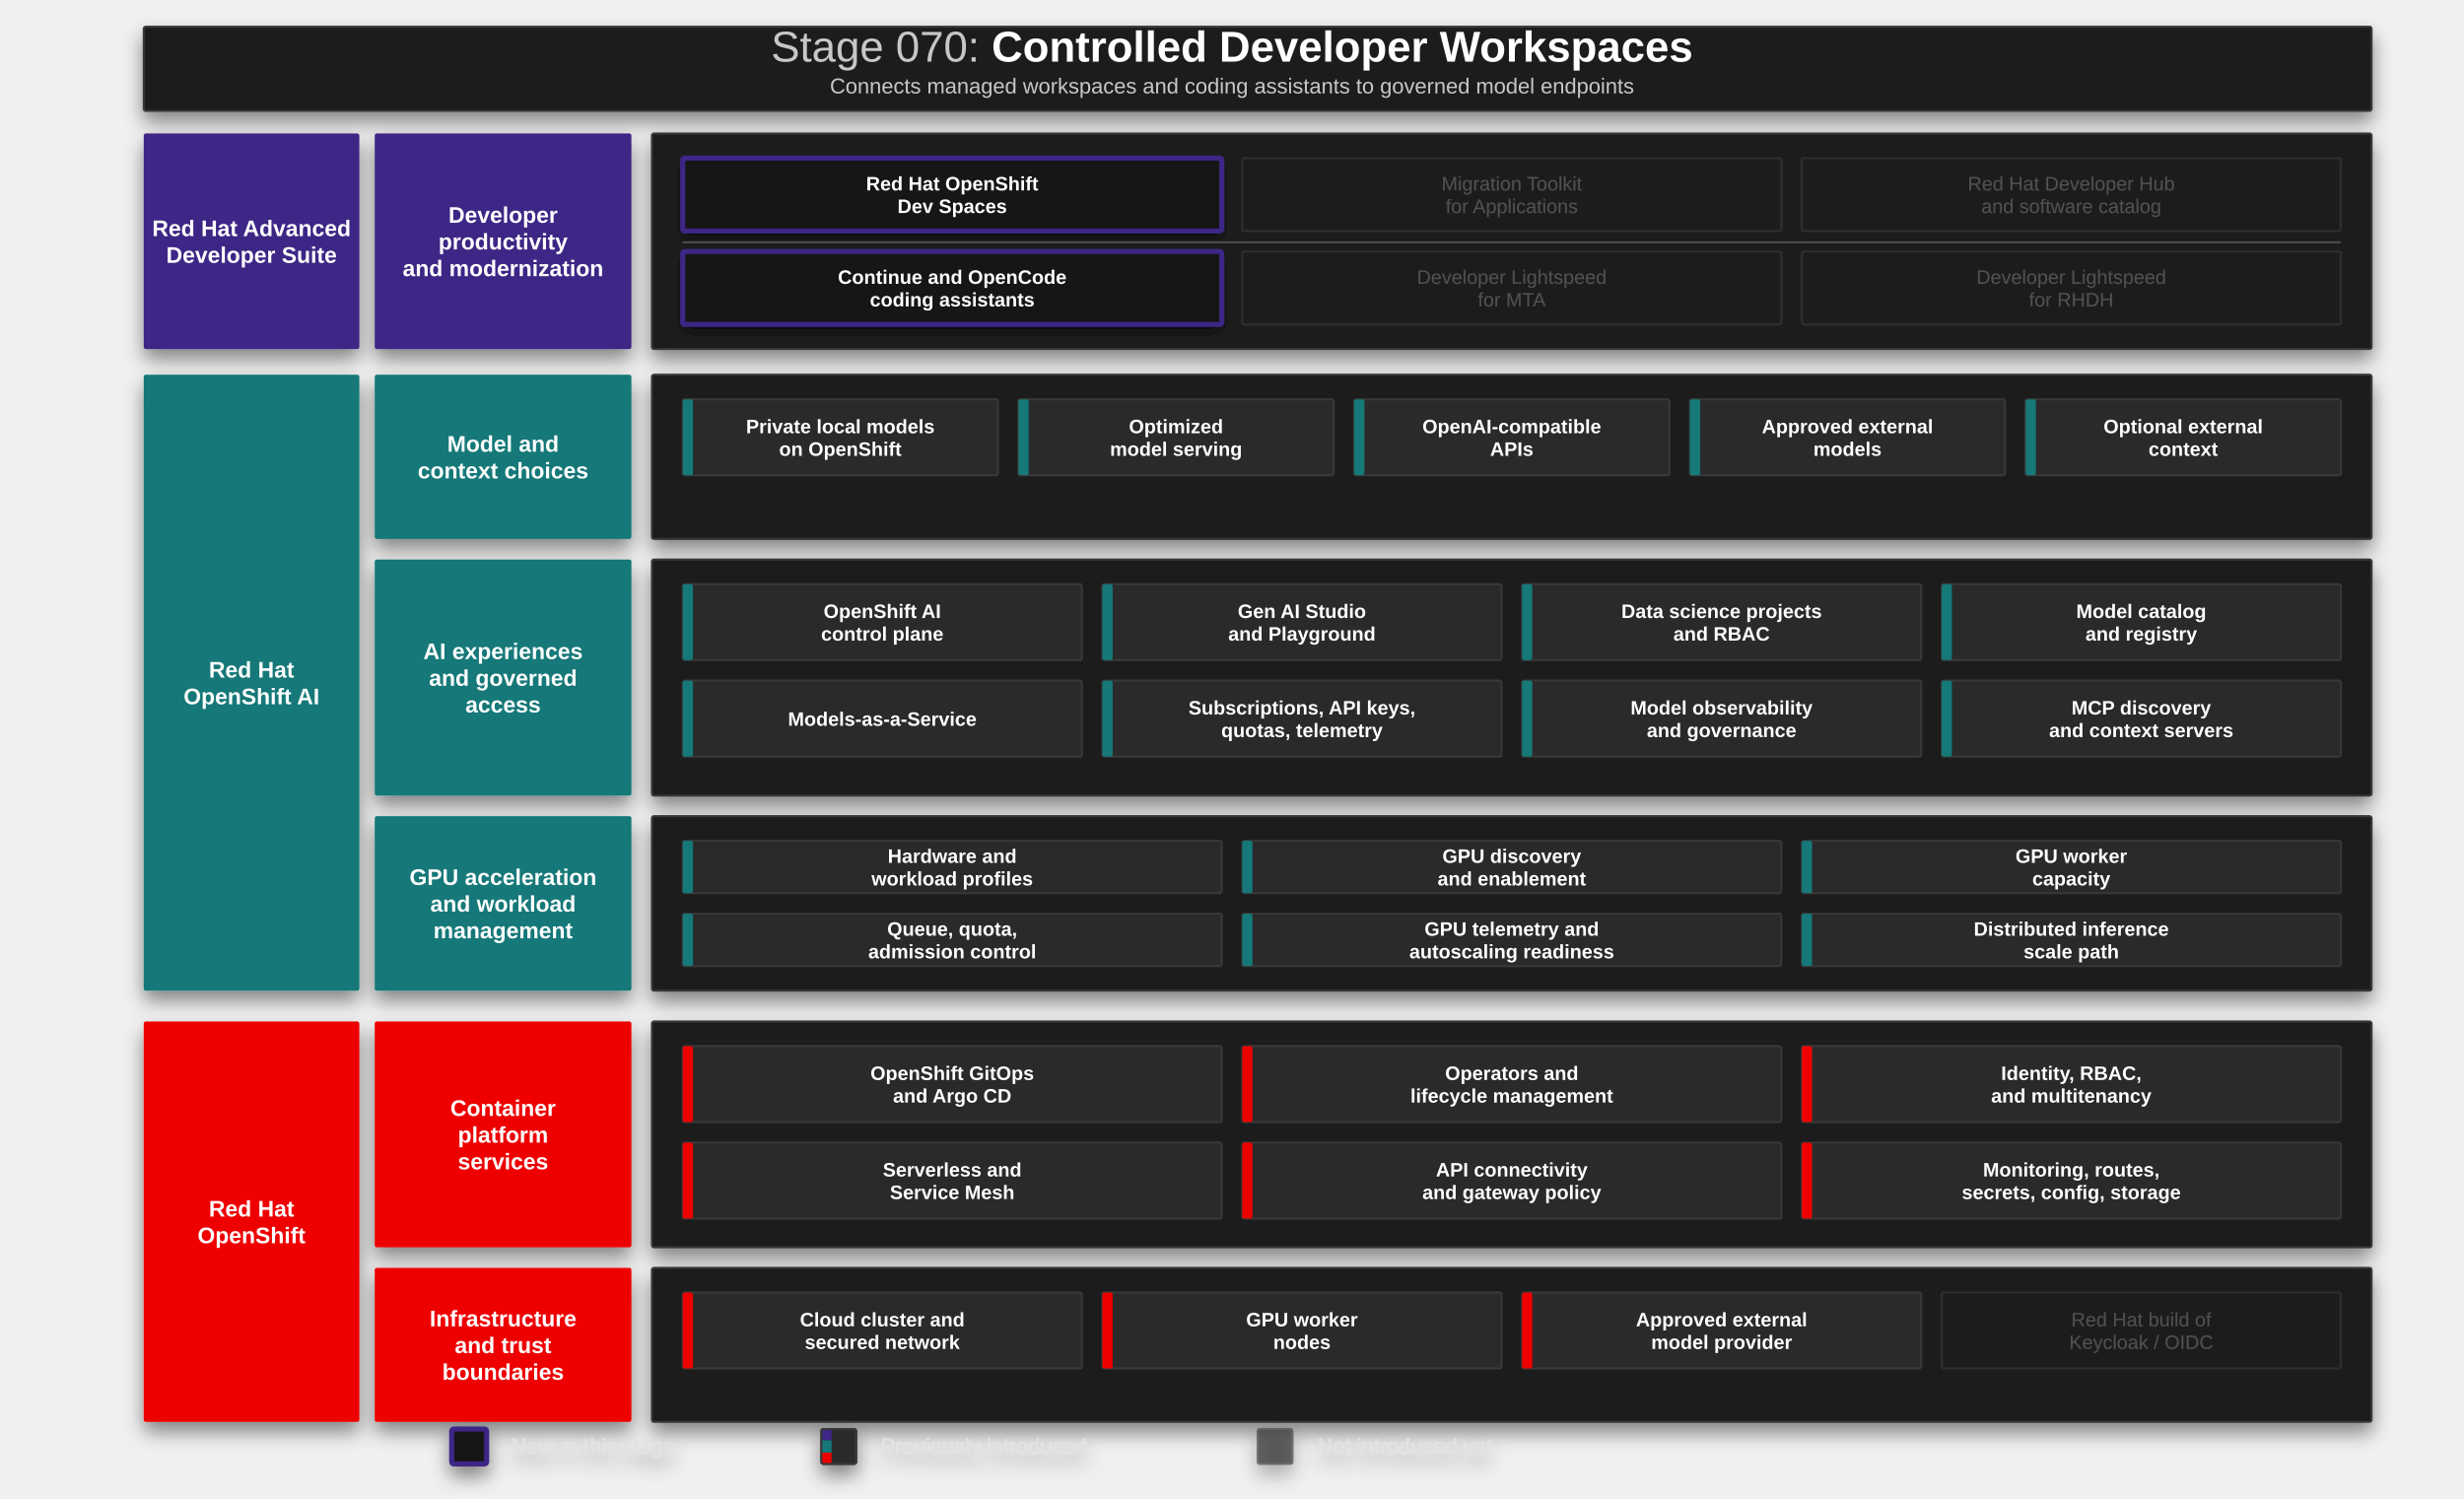
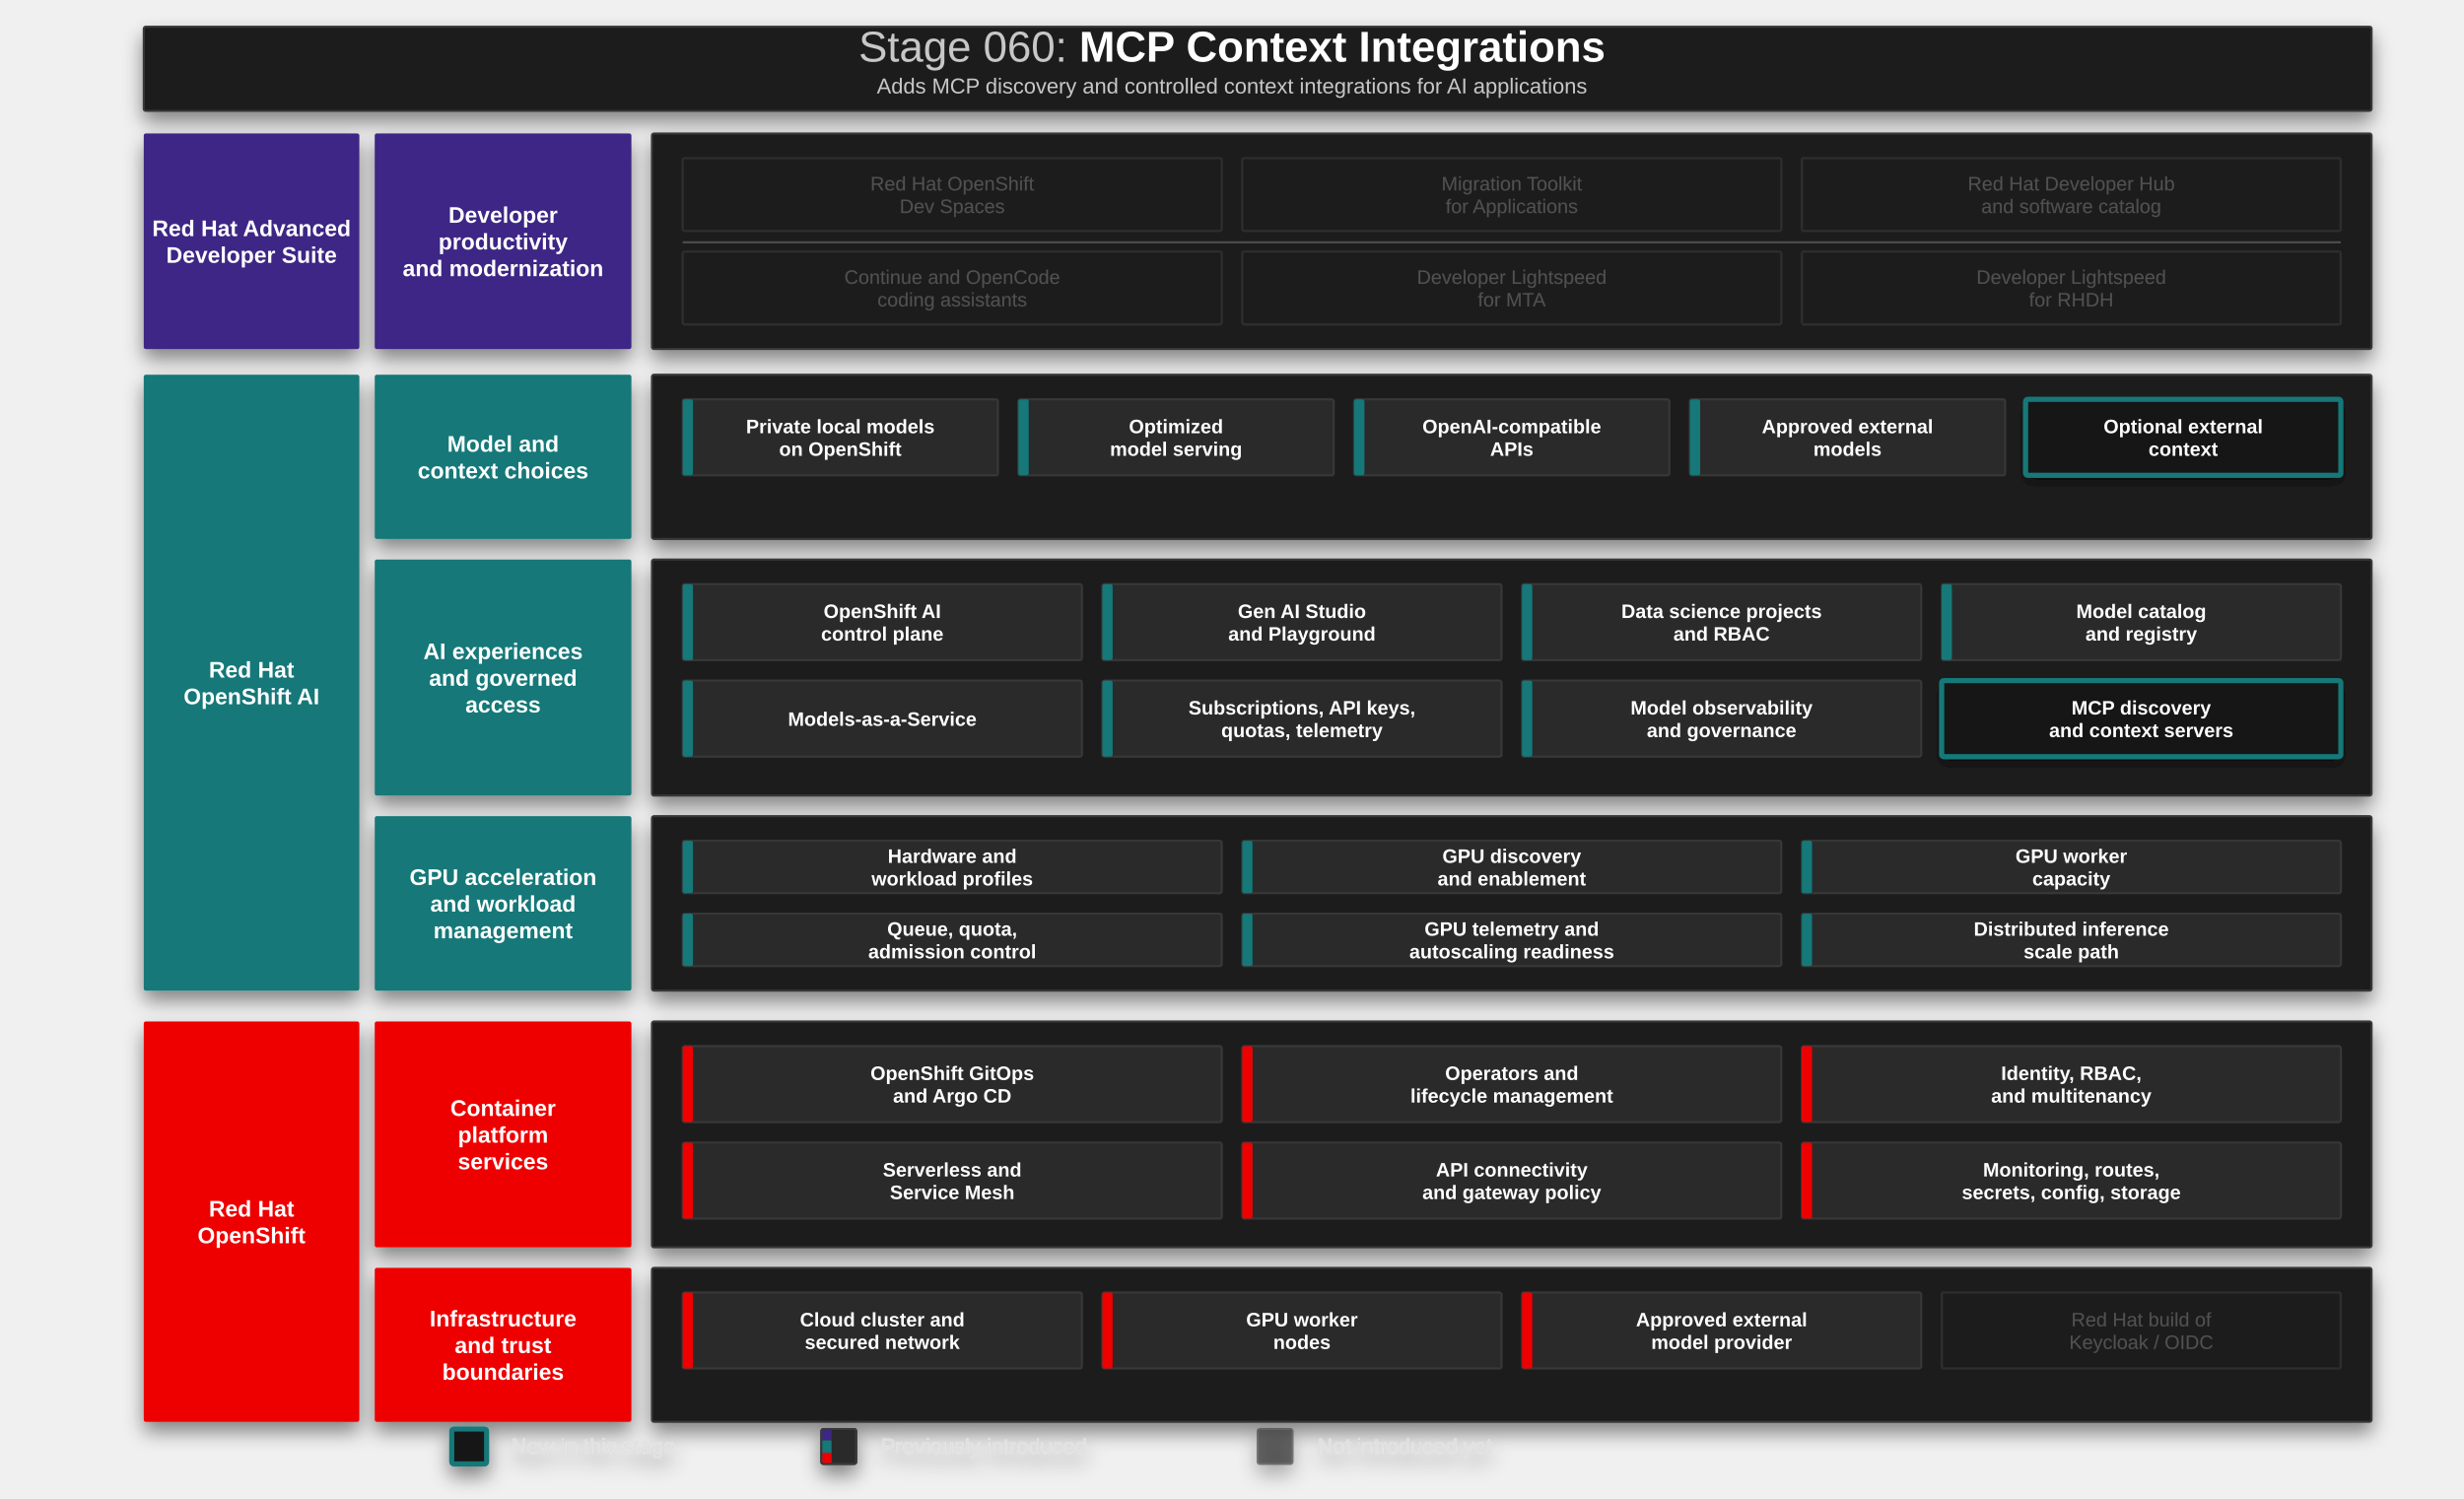
<svg xmlns="http://www.w3.org/2000/svg" width="2400" height="1460" viewBox="0 0 2400 1460" role="img" aria-labelledby="title desc">
  <style>.display{font-family:'Red Hat Display','Arial',sans-serif}.body{font-family:'Red Hat Text','Arial',sans-serif}</style>
  <defs>
    <filter id="lift" x="-20%" y="-20%" width="140%" height="140%">
      <feDropShadow dx="0" dy="6" stdDeviation="5" flood-color="#000" flood-opacity="0.55" />
    </filter>
    <filter id="panelShadow" x="-8%" y="-8%" width="116%" height="116%">
      <feDropShadow dx="0" dy="10" stdDeviation="9" flood-color="#000" flood-opacity="0.45" />
    </filter>
  </defs>
  <g filter="url(#panelShadow)">
    <rect x="140" y="26" width="2170" height="82" rx="2" fill="#1f1f1f" stroke="#383838" stroke-width="2" />
    <text x="1200" y="60" class="display" font-size="42" fill="#ffffff" font-weight="700" text-anchor="middle">
-       <tspan fill="#c7c7c7" font-weight="500">Stage 070:</tspan> Controlled Developer Workspaces</text>
-     <text x="1200" y="91" class="body" font-size="21" fill="#c7c7c7" text-anchor="middle">Connects managed workspaces and coding assistants to governed model endpoints</text>
+       <tspan fill="#c7c7c7" font-weight="500">Stage 060:</tspan> MCP Context Integrations</text>
+     <text x="1200" y="91" class="body" font-size="21" fill="#c7c7c7" text-anchor="middle">Adds MCP discovery and controlled context integrations for AI applications</text>
    <rect x="140" y="130" width="210" height="210" rx="2" fill="#3d2785" stroke="#3d2785" stroke-width="0" />
    <text x="245" y="230" class="body" font-size="22" fill="#ffffff" font-weight="700" text-anchor="middle">Red Hat Advanced</text>
    <text x="245" y="256" class="body" font-size="22" fill="#ffffff" font-weight="700" text-anchor="middle">Developer Suite</text>
    <rect x="140" y="365" width="210" height="600" rx="2" fill="#147878" stroke="#147878" stroke-width="0" />
    <text x="245" y="660" class="body" font-size="22" fill="#ffffff" font-weight="700" text-anchor="middle">Red Hat</text>
    <text x="245" y="686" class="body" font-size="22" fill="#ffffff" font-weight="700" text-anchor="middle">OpenShift AI</text>
    <rect x="140" y="995" width="210" height="390" rx="2" fill="#ee0000" stroke="#ee0000" stroke-width="0" />
    <text x="245" y="1185" class="body" font-size="22" fill="#ffffff" font-weight="700" text-anchor="middle">Red Hat</text>
    <text x="245" y="1211" class="body" font-size="22" fill="#ffffff" font-weight="700" text-anchor="middle">OpenShift</text>
    <rect x="365" y="130" width="250" height="210" rx="2" fill="#3d2785" stroke="#3d2785" stroke-width="0" />
    <text x="490" y="217" class="body" font-size="22" fill="#ffffff" font-weight="700" text-anchor="middle">Developer</text>
    <text x="490" y="243" class="body" font-size="22" fill="#ffffff" font-weight="700" text-anchor="middle">productivity</text>
    <text x="490" y="269" class="body" font-size="22" fill="#ffffff" font-weight="700" text-anchor="middle">and modernization</text>
    <rect x="635" y="130" width="1675" height="210" rx="2" fill="#1f1f1f" stroke="#383838" stroke-width="2" />
-     <g filter="url(#lift)">
-       <rect x="665" y="154" width="525" height="71" rx="2" fill="#151515" stroke="#3d2785" stroke-width="5" />
-       <text x="927.5" y="185.5" class="body" font-size="19" fill="#ffffff" font-weight="700" text-anchor="middle">Red Hat OpenShift</text>
-       <text x="927.5" y="207.5" class="body" font-size="19" fill="#ffffff" font-weight="700" text-anchor="middle">Dev Spaces</text>
+     <g opacity="0.62">
+       <rect x="665" y="154" width="525" height="71" rx="2" fill="#1f1f1f" stroke="#383838" stroke-width="2" />
+       <text x="927.5" y="185.5" class="body" font-size="19" fill="#707070" font-weight="450" text-anchor="middle">Red Hat OpenShift</text>
+       <text x="927.5" y="207.5" class="body" font-size="19" fill="#707070" font-weight="450" text-anchor="middle">Dev Spaces</text>
    </g>
    <g opacity="0.62">
      <rect x="1210" y="154" width="525" height="71" rx="2" fill="#1f1f1f" stroke="#383838" stroke-width="2" />
      <text x="1472.5" y="185.5" class="body" font-size="19" fill="#707070" font-weight="450" text-anchor="middle">Migration Toolkit</text>
      <text x="1472.5" y="207.5" class="body" font-size="19" fill="#707070" font-weight="450" text-anchor="middle">for Applications</text>
    </g>
    <g opacity="0.62">
      <rect x="1755" y="154" width="525" height="71" rx="2" fill="#1f1f1f" stroke="#383838" stroke-width="2" />
      <text x="2017.5" y="185.5" class="body" font-size="19" fill="#707070" font-weight="450" text-anchor="middle">Red Hat Developer Hub</text>
      <text x="2017.5" y="207.5" class="body" font-size="19" fill="#707070" font-weight="450" text-anchor="middle">and software catalog</text>
    </g>
-     <g filter="url(#lift)">
-       <rect x="665" y="245" width="525" height="71" rx="2" fill="#151515" stroke="#3d2785" stroke-width="5" />
-       <text x="927.5" y="276.5" class="body" font-size="19" fill="#ffffff" font-weight="700" text-anchor="middle">Continue and OpenCode</text>
-       <text x="927.5" y="298.5" class="body" font-size="19" fill="#ffffff" font-weight="700" text-anchor="middle">coding assistants</text>
+     <g opacity="0.62">
+       <rect x="665" y="245" width="525" height="71" rx="2" fill="#1f1f1f" stroke="#383838" stroke-width="2" />
+       <text x="927.5" y="276.5" class="body" font-size="19" fill="#707070" font-weight="450" text-anchor="middle">Continue and OpenCode</text>
+       <text x="927.5" y="298.5" class="body" font-size="19" fill="#707070" font-weight="450" text-anchor="middle">coding assistants</text>
    </g>
    <g opacity="0.62">
      <rect x="1210" y="245" width="525" height="71" rx="2" fill="#1f1f1f" stroke="#383838" stroke-width="2" />
      <text x="1472.5" y="276.5" class="body" font-size="19" fill="#707070" font-weight="450" text-anchor="middle">Developer Lightspeed</text>
      <text x="1472.5" y="298.5" class="body" font-size="19" fill="#707070" font-weight="450" text-anchor="middle">for MTA</text>
    </g>
    <g opacity="0.62">
      <rect x="1755" y="245" width="525" height="71" rx="2" fill="#1f1f1f" stroke="#383838" stroke-width="2" />
      <text x="2017.5" y="276.5" class="body" font-size="19" fill="#707070" font-weight="450" text-anchor="middle">Developer Lightspeed</text>
      <text x="2017.5" y="298.5" class="body" font-size="19" fill="#707070" font-weight="450" text-anchor="middle">for RHDH</text>
    </g>
    <line x1="665" y1="236" x2="2280" y2="236" stroke="#4d4d4d" stroke-width="2" />
    <rect x="365" y="365" width="250" height="160" rx="2" fill="#147878" stroke="#147878" stroke-width="0" />
    <text x="490" y="440" class="body" font-size="22" fill="#ffffff" font-weight="700" text-anchor="middle">Model and</text>
    <text x="490" y="466" class="body" font-size="22" fill="#ffffff" font-weight="700" text-anchor="middle">context choices</text>
    <rect x="635" y="365" width="1675" height="160" rx="2" fill="#1f1f1f" stroke="#383838" stroke-width="2" />
    <g>
      <rect x="665" y="389" width="307" height="74" rx="2" fill="#292929" stroke="#383838" stroke-width="2" />
      <rect x="665" y="389" width="10" height="74" rx="2" fill="#147878" stroke="#147878" stroke-width="0" />
      <text x="818.5" y="422" class="body" font-size="19" fill="#ffffff" font-weight="550" text-anchor="middle">Private local models</text>
      <text x="818.5" y="444" class="body" font-size="19" fill="#ffffff" font-weight="550" text-anchor="middle">on OpenShift</text>
    </g>
    <g>
      <rect x="992" y="389" width="307" height="74" rx="2" fill="#292929" stroke="#383838" stroke-width="2" />
      <rect x="992" y="389" width="10" height="74" rx="2" fill="#147878" stroke="#147878" stroke-width="0" />
      <text x="1145.5" y="422" class="body" font-size="19" fill="#ffffff" font-weight="550" text-anchor="middle">Optimized</text>
      <text x="1145.5" y="444" class="body" font-size="19" fill="#ffffff" font-weight="550" text-anchor="middle">model serving</text>
    </g>
    <g>
      <rect x="1319" y="389" width="307" height="74" rx="2" fill="#292929" stroke="#383838" stroke-width="2" />
      <rect x="1319" y="389" width="10" height="74" rx="2" fill="#147878" stroke="#147878" stroke-width="0" />
      <text x="1472.5" y="422" class="body" font-size="19" fill="#ffffff" font-weight="550" text-anchor="middle">OpenAI-compatible</text>
      <text x="1472.5" y="444" class="body" font-size="19" fill="#ffffff" font-weight="550" text-anchor="middle">APIs</text>
    </g>
    <g>
      <rect x="1646" y="389" width="307" height="74" rx="2" fill="#292929" stroke="#383838" stroke-width="2" />
      <rect x="1646" y="389" width="10" height="74" rx="2" fill="#147878" stroke="#147878" stroke-width="0" />
      <text x="1799.5" y="422" class="body" font-size="19" fill="#ffffff" font-weight="550" text-anchor="middle">Approved external</text>
      <text x="1799.5" y="444" class="body" font-size="19" fill="#ffffff" font-weight="550" text-anchor="middle">models</text>
    </g>
-     <g>
-       <rect x="1973" y="389" width="307" height="74" rx="2" fill="#292929" stroke="#383838" stroke-width="2" />
-       <rect x="1973" y="389" width="10" height="74" rx="2" fill="#147878" stroke="#147878" stroke-width="0" />
-       <text x="2126.5" y="422" class="body" font-size="19" fill="#ffffff" font-weight="550" text-anchor="middle">Optional external</text>
-       <text x="2126.5" y="444" class="body" font-size="19" fill="#ffffff" font-weight="550" text-anchor="middle">context</text>
+     <g filter="url(#lift)">
+       <rect x="1973" y="389" width="307" height="74" rx="2" fill="#151515" stroke="#147878" stroke-width="5" />
+       <text x="2126.5" y="422" class="body" font-size="19" fill="#ffffff" font-weight="700" text-anchor="middle">Optional external</text>
+       <text x="2126.5" y="444" class="body" font-size="19" fill="#ffffff" font-weight="700" text-anchor="middle">context</text>
    </g>
    <rect x="365" y="545" width="250" height="230" rx="2" fill="#147878" stroke="#147878" stroke-width="0" />
    <text x="490" y="642" class="body" font-size="22" fill="#ffffff" font-weight="700" text-anchor="middle">AI experiences</text>
    <text x="490" y="668" class="body" font-size="22" fill="#ffffff" font-weight="700" text-anchor="middle">and governed</text>
    <text x="490" y="694" class="body" font-size="22" fill="#ffffff" font-weight="700" text-anchor="middle">access</text>
    <rect x="635" y="545" width="1675" height="230" rx="2" fill="#1f1f1f" stroke="#383838" stroke-width="2" />
    <g>
      <rect x="665" y="569" width="388.75" height="74" rx="2" fill="#292929" stroke="#383838" stroke-width="2" />
      <rect x="665" y="569" width="10" height="74" rx="2" fill="#147878" stroke="#147878" stroke-width="0" />
      <text x="859.375" y="602" class="body" font-size="19" fill="#ffffff" font-weight="550" text-anchor="middle">OpenShift AI</text>
      <text x="859.375" y="624" class="body" font-size="19" fill="#ffffff" font-weight="550" text-anchor="middle">control plane</text>
    </g>
    <g>
      <rect x="1073.75" y="569" width="388.75" height="74" rx="2" fill="#292929" stroke="#383838" stroke-width="2" />
      <rect x="1073.75" y="569" width="10" height="74" rx="2" fill="#147878" stroke="#147878" stroke-width="0" />
      <text x="1268.125" y="602" class="body" font-size="19" fill="#ffffff" font-weight="550" text-anchor="middle">Gen AI Studio</text>
      <text x="1268.125" y="624" class="body" font-size="19" fill="#ffffff" font-weight="550" text-anchor="middle">and Playground</text>
    </g>
    <g>
      <rect x="1482.5" y="569" width="388.75" height="74" rx="2" fill="#292929" stroke="#383838" stroke-width="2" />
      <rect x="1482.5" y="569" width="10" height="74" rx="2" fill="#147878" stroke="#147878" stroke-width="0" />
      <text x="1676.875" y="602" class="body" font-size="19" fill="#ffffff" font-weight="550" text-anchor="middle">Data science projects</text>
      <text x="1676.875" y="624" class="body" font-size="19" fill="#ffffff" font-weight="550" text-anchor="middle">and RBAC</text>
    </g>
    <g>
      <rect x="1891.25" y="569" width="388.75" height="74" rx="2" fill="#292929" stroke="#383838" stroke-width="2" />
      <rect x="1891.25" y="569" width="10" height="74" rx="2" fill="#147878" stroke="#147878" stroke-width="0" />
      <text x="2085.625" y="602" class="body" font-size="19" fill="#ffffff" font-weight="550" text-anchor="middle">Model catalog</text>
      <text x="2085.625" y="624" class="body" font-size="19" fill="#ffffff" font-weight="550" text-anchor="middle">and registry</text>
    </g>
    <g>
      <rect x="665" y="663" width="388.75" height="74" rx="2" fill="#292929" stroke="#383838" stroke-width="2" />
      <rect x="665" y="663" width="10" height="74" rx="2" fill="#147878" stroke="#147878" stroke-width="0" />
      <text x="859.375" y="707" class="body" font-size="19" fill="#ffffff" font-weight="550" text-anchor="middle">Models-as-a-Service</text>
    </g>
    <g>
      <rect x="1073.75" y="663" width="388.75" height="74" rx="2" fill="#292929" stroke="#383838" stroke-width="2" />
      <rect x="1073.75" y="663" width="10" height="74" rx="2" fill="#147878" stroke="#147878" stroke-width="0" />
      <text x="1268.125" y="696" class="body" font-size="19" fill="#ffffff" font-weight="550" text-anchor="middle">Subscriptions, API keys,</text>
      <text x="1268.125" y="718" class="body" font-size="19" fill="#ffffff" font-weight="550" text-anchor="middle">quotas, telemetry</text>
    </g>
    <g>
      <rect x="1482.5" y="663" width="388.75" height="74" rx="2" fill="#292929" stroke="#383838" stroke-width="2" />
      <rect x="1482.5" y="663" width="10" height="74" rx="2" fill="#147878" stroke="#147878" stroke-width="0" />
      <text x="1676.875" y="696" class="body" font-size="19" fill="#ffffff" font-weight="550" text-anchor="middle">Model observability</text>
      <text x="1676.875" y="718" class="body" font-size="19" fill="#ffffff" font-weight="550" text-anchor="middle">and governance</text>
    </g>
-     <g>
-       <rect x="1891.25" y="663" width="388.75" height="74" rx="2" fill="#292929" stroke="#383838" stroke-width="2" />
-       <rect x="1891.25" y="663" width="10" height="74" rx="2" fill="#147878" stroke="#147878" stroke-width="0" />
-       <text x="2085.625" y="696" class="body" font-size="19" fill="#ffffff" font-weight="550" text-anchor="middle">MCP discovery</text>
-       <text x="2085.625" y="718" class="body" font-size="19" fill="#ffffff" font-weight="550" text-anchor="middle">and context servers</text>
+     <g filter="url(#lift)">
+       <rect x="1891.25" y="663" width="388.75" height="74" rx="2" fill="#151515" stroke="#147878" stroke-width="5" />
+       <text x="2085.625" y="696" class="body" font-size="19" fill="#ffffff" font-weight="700" text-anchor="middle">MCP discovery</text>
+       <text x="2085.625" y="718" class="body" font-size="19" fill="#ffffff" font-weight="700" text-anchor="middle">and context servers</text>
    </g>
    <rect x="365" y="795" width="250" height="170" rx="2" fill="#147878" stroke="#147878" stroke-width="0" />
    <text x="490" y="862" class="body" font-size="22" fill="#ffffff" font-weight="700" text-anchor="middle">GPU acceleration</text>
    <text x="490" y="888" class="body" font-size="22" fill="#ffffff" font-weight="700" text-anchor="middle">and workload</text>
    <text x="490" y="914" class="body" font-size="22" fill="#ffffff" font-weight="700" text-anchor="middle">management</text>
    <rect x="635" y="795" width="1675" height="170" rx="2" fill="#1f1f1f" stroke="#383838" stroke-width="2" />
    <g>
      <rect x="665" y="819" width="525" height="51" rx="2" fill="#292929" stroke="#383838" stroke-width="2" />
      <rect x="665" y="819" width="10" height="51" rx="2" fill="#147878" stroke="#147878" stroke-width="0" />
      <text x="927.5" y="840.5" class="body" font-size="19" fill="#ffffff" font-weight="550" text-anchor="middle">Hardware and</text>
      <text x="927.5" y="862.5" class="body" font-size="19" fill="#ffffff" font-weight="550" text-anchor="middle">workload profiles</text>
    </g>
    <g>
      <rect x="1210" y="819" width="525" height="51" rx="2" fill="#292929" stroke="#383838" stroke-width="2" />
      <rect x="1210" y="819" width="10" height="51" rx="2" fill="#147878" stroke="#147878" stroke-width="0" />
      <text x="1472.5" y="840.5" class="body" font-size="19" fill="#ffffff" font-weight="550" text-anchor="middle">GPU discovery</text>
      <text x="1472.5" y="862.5" class="body" font-size="19" fill="#ffffff" font-weight="550" text-anchor="middle">and enablement</text>
    </g>
    <g>
      <rect x="1755" y="819" width="525" height="51" rx="2" fill="#292929" stroke="#383838" stroke-width="2" />
      <rect x="1755" y="819" width="10" height="51" rx="2" fill="#147878" stroke="#147878" stroke-width="0" />
      <text x="2017.5" y="840.5" class="body" font-size="19" fill="#ffffff" font-weight="550" text-anchor="middle">GPU worker</text>
      <text x="2017.5" y="862.5" class="body" font-size="19" fill="#ffffff" font-weight="550" text-anchor="middle">capacity</text>
    </g>
    <g>
      <rect x="665" y="890" width="525" height="51" rx="2" fill="#292929" stroke="#383838" stroke-width="2" />
      <rect x="665" y="890" width="10" height="51" rx="2" fill="#147878" stroke="#147878" stroke-width="0" />
      <text x="927.5" y="911.5" class="body" font-size="19" fill="#ffffff" font-weight="550" text-anchor="middle">Queue, quota,</text>
      <text x="927.5" y="933.5" class="body" font-size="19" fill="#ffffff" font-weight="550" text-anchor="middle">admission control</text>
    </g>
    <g>
      <rect x="1210" y="890" width="525" height="51" rx="2" fill="#292929" stroke="#383838" stroke-width="2" />
      <rect x="1210" y="890" width="10" height="51" rx="2" fill="#147878" stroke="#147878" stroke-width="0" />
      <text x="1472.5" y="911.5" class="body" font-size="19" fill="#ffffff" font-weight="550" text-anchor="middle">GPU telemetry and</text>
      <text x="1472.5" y="933.5" class="body" font-size="19" fill="#ffffff" font-weight="550" text-anchor="middle">autoscaling readiness</text>
    </g>
    <g>
      <rect x="1755" y="890" width="525" height="51" rx="2" fill="#292929" stroke="#383838" stroke-width="2" />
      <rect x="1755" y="890" width="10" height="51" rx="2" fill="#147878" stroke="#147878" stroke-width="0" />
      <text x="2017.5" y="911.5" class="body" font-size="19" fill="#ffffff" font-weight="550" text-anchor="middle">Distributed inference</text>
      <text x="2017.5" y="933.5" class="body" font-size="19" fill="#ffffff" font-weight="550" text-anchor="middle">scale path</text>
    </g>
    <rect x="365" y="995" width="250" height="220" rx="2" fill="#ee0000" stroke="#ee0000" stroke-width="0" />
    <text x="490" y="1087" class="body" font-size="22" fill="#ffffff" font-weight="700" text-anchor="middle">Container</text>
    <text x="490" y="1113" class="body" font-size="22" fill="#ffffff" font-weight="700" text-anchor="middle">platform</text>
    <text x="490" y="1139" class="body" font-size="22" fill="#ffffff" font-weight="700" text-anchor="middle">services</text>
    <rect x="635" y="995" width="1675" height="220" rx="2" fill="#1f1f1f" stroke="#383838" stroke-width="2" />
    <g>
      <rect x="665" y="1019" width="525" height="74" rx="2" fill="#292929" stroke="#383838" stroke-width="2" />
      <rect x="665" y="1019" width="10" height="74" rx="2" fill="#ee0000" stroke="#ee0000" stroke-width="0" />
      <text x="927.5" y="1052" class="body" font-size="19" fill="#ffffff" font-weight="550" text-anchor="middle">OpenShift GitOps</text>
      <text x="927.5" y="1074" class="body" font-size="19" fill="#ffffff" font-weight="550" text-anchor="middle">and Argo CD</text>
    </g>
    <g>
      <rect x="1210" y="1019" width="525" height="74" rx="2" fill="#292929" stroke="#383838" stroke-width="2" />
      <rect x="1210" y="1019" width="10" height="74" rx="2" fill="#ee0000" stroke="#ee0000" stroke-width="0" />
      <text x="1472.5" y="1052" class="body" font-size="19" fill="#ffffff" font-weight="550" text-anchor="middle">Operators and</text>
      <text x="1472.5" y="1074" class="body" font-size="19" fill="#ffffff" font-weight="550" text-anchor="middle">lifecycle management</text>
    </g>
    <g>
      <rect x="1755" y="1019" width="525" height="74" rx="2" fill="#292929" stroke="#383838" stroke-width="2" />
      <rect x="1755" y="1019" width="10" height="74" rx="2" fill="#ee0000" stroke="#ee0000" stroke-width="0" />
      <text x="2017.5" y="1052" class="body" font-size="19" fill="#ffffff" font-weight="550" text-anchor="middle">Identity, RBAC,</text>
      <text x="2017.5" y="1074" class="body" font-size="19" fill="#ffffff" font-weight="550" text-anchor="middle">and multitenancy</text>
    </g>
    <g>
      <rect x="665" y="1113" width="525" height="74" rx="2" fill="#292929" stroke="#383838" stroke-width="2" />
      <rect x="665" y="1113" width="10" height="74" rx="2" fill="#ee0000" stroke="#ee0000" stroke-width="0" />
      <text x="927.5" y="1146" class="body" font-size="19" fill="#ffffff" font-weight="550" text-anchor="middle">Serverless and</text>
      <text x="927.5" y="1168" class="body" font-size="19" fill="#ffffff" font-weight="550" text-anchor="middle">Service Mesh</text>
    </g>
    <g>
      <rect x="1210" y="1113" width="525" height="74" rx="2" fill="#292929" stroke="#383838" stroke-width="2" />
      <rect x="1210" y="1113" width="10" height="74" rx="2" fill="#ee0000" stroke="#ee0000" stroke-width="0" />
      <text x="1472.5" y="1146" class="body" font-size="19" fill="#ffffff" font-weight="550" text-anchor="middle">API connectivity</text>
      <text x="1472.5" y="1168" class="body" font-size="19" fill="#ffffff" font-weight="550" text-anchor="middle">and gateway policy</text>
    </g>
    <g>
      <rect x="1755" y="1113" width="525" height="74" rx="2" fill="#292929" stroke="#383838" stroke-width="2" />
      <rect x="1755" y="1113" width="10" height="74" rx="2" fill="#ee0000" stroke="#ee0000" stroke-width="0" />
      <text x="2017.5" y="1146" class="body" font-size="19" fill="#ffffff" font-weight="550" text-anchor="middle">Monitoring, routes,</text>
      <text x="2017.5" y="1168" class="body" font-size="19" fill="#ffffff" font-weight="550" text-anchor="middle">secrets, config, storage</text>
    </g>
    <rect x="365" y="1235" width="250" height="150" rx="2" fill="#ee0000" stroke="#ee0000" stroke-width="0" />
    <text x="490" y="1292" class="body" font-size="22" fill="#ffffff" font-weight="700" text-anchor="middle">Infrastructure</text>
    <text x="490" y="1318" class="body" font-size="22" fill="#ffffff" font-weight="700" text-anchor="middle">and trust</text>
    <text x="490" y="1344" class="body" font-size="22" fill="#ffffff" font-weight="700" text-anchor="middle">boundaries</text>
    <rect x="635" y="1235" width="1675" height="150" rx="2" fill="#1f1f1f" stroke="#383838" stroke-width="2" />
    <g>
      <rect x="665" y="1259" width="388.75" height="74" rx="2" fill="#292929" stroke="#383838" stroke-width="2" />
      <rect x="665" y="1259" width="10" height="74" rx="2" fill="#ee0000" stroke="#ee0000" stroke-width="0" />
      <text x="859.375" y="1292" class="body" font-size="19" fill="#ffffff" font-weight="550" text-anchor="middle">Cloud cluster and</text>
      <text x="859.375" y="1314" class="body" font-size="19" fill="#ffffff" font-weight="550" text-anchor="middle">secured network</text>
    </g>
    <g>
      <rect x="1073.75" y="1259" width="388.75" height="74" rx="2" fill="#292929" stroke="#383838" stroke-width="2" />
      <rect x="1073.75" y="1259" width="10" height="74" rx="2" fill="#ee0000" stroke="#ee0000" stroke-width="0" />
      <text x="1268.125" y="1292" class="body" font-size="19" fill="#ffffff" font-weight="550" text-anchor="middle">GPU worker</text>
      <text x="1268.125" y="1314" class="body" font-size="19" fill="#ffffff" font-weight="550" text-anchor="middle">nodes</text>
    </g>
    <g>
      <rect x="1482.5" y="1259" width="388.75" height="74" rx="2" fill="#292929" stroke="#383838" stroke-width="2" />
      <rect x="1482.5" y="1259" width="10" height="74" rx="2" fill="#ee0000" stroke="#ee0000" stroke-width="0" />
      <text x="1676.875" y="1292" class="body" font-size="19" fill="#ffffff" font-weight="550" text-anchor="middle">Approved external</text>
      <text x="1676.875" y="1314" class="body" font-size="19" fill="#ffffff" font-weight="550" text-anchor="middle">model provider</text>
    </g>
    <g opacity="0.62">
      <rect x="1891.25" y="1259" width="388.75" height="74" rx="2" fill="#1f1f1f" stroke="#383838" stroke-width="2" />
      <text x="2085.625" y="1292" class="body" font-size="19" fill="#707070" font-weight="450" text-anchor="middle">Red Hat build of</text>
      <text x="2085.625" y="1314" class="body" font-size="19" fill="#707070" font-weight="450" text-anchor="middle">Keycloak / OIDC</text>
    </g>
-     <rect x="440" y="1392" width="34" height="34" rx="2" fill="#151515" stroke="#3d2785" stroke-width="5" />
+     <rect x="440" y="1392" width="34" height="34" rx="2" fill="#151515" stroke="#147878" stroke-width="5" />
    <text x="498" y="1416" class="body" font-size="21" fill="#e0e0e0">New in this stage</text>
    <rect x="800" y="1392" width="34" height="34" rx="2" fill="#292929" stroke="#383838" stroke-width="2" />
    <rect x="800" y="1392" width="10" height="11" rx="0" fill="#3d2785" stroke="#3d2785" stroke-width="0" />
    <rect x="800" y="1403" width="10" height="12" rx="0" fill="#147878" stroke="#147878" stroke-width="0" />
    <rect x="800" y="1415" width="10" height="11" rx="0" fill="#ee0000" stroke="#ee0000" stroke-width="0" />
    <rect x="800" y="1392" width="34" height="34" rx="2" fill="none" stroke="#383838" stroke-width="2" />
    <text x="858" y="1416" class="body" font-size="21" fill="#e0e0e0">Previously introduced</text>
    <rect x="1225" y="1392" width="34" height="34" rx="2" fill="#1f1f1f" stroke="#383838" stroke-width="2" opacity="0.62" />
    <text x="1283" y="1416" class="body" font-size="21" fill="#e0e0e0">Not introduced yet</text>
  </g>
</svg>
